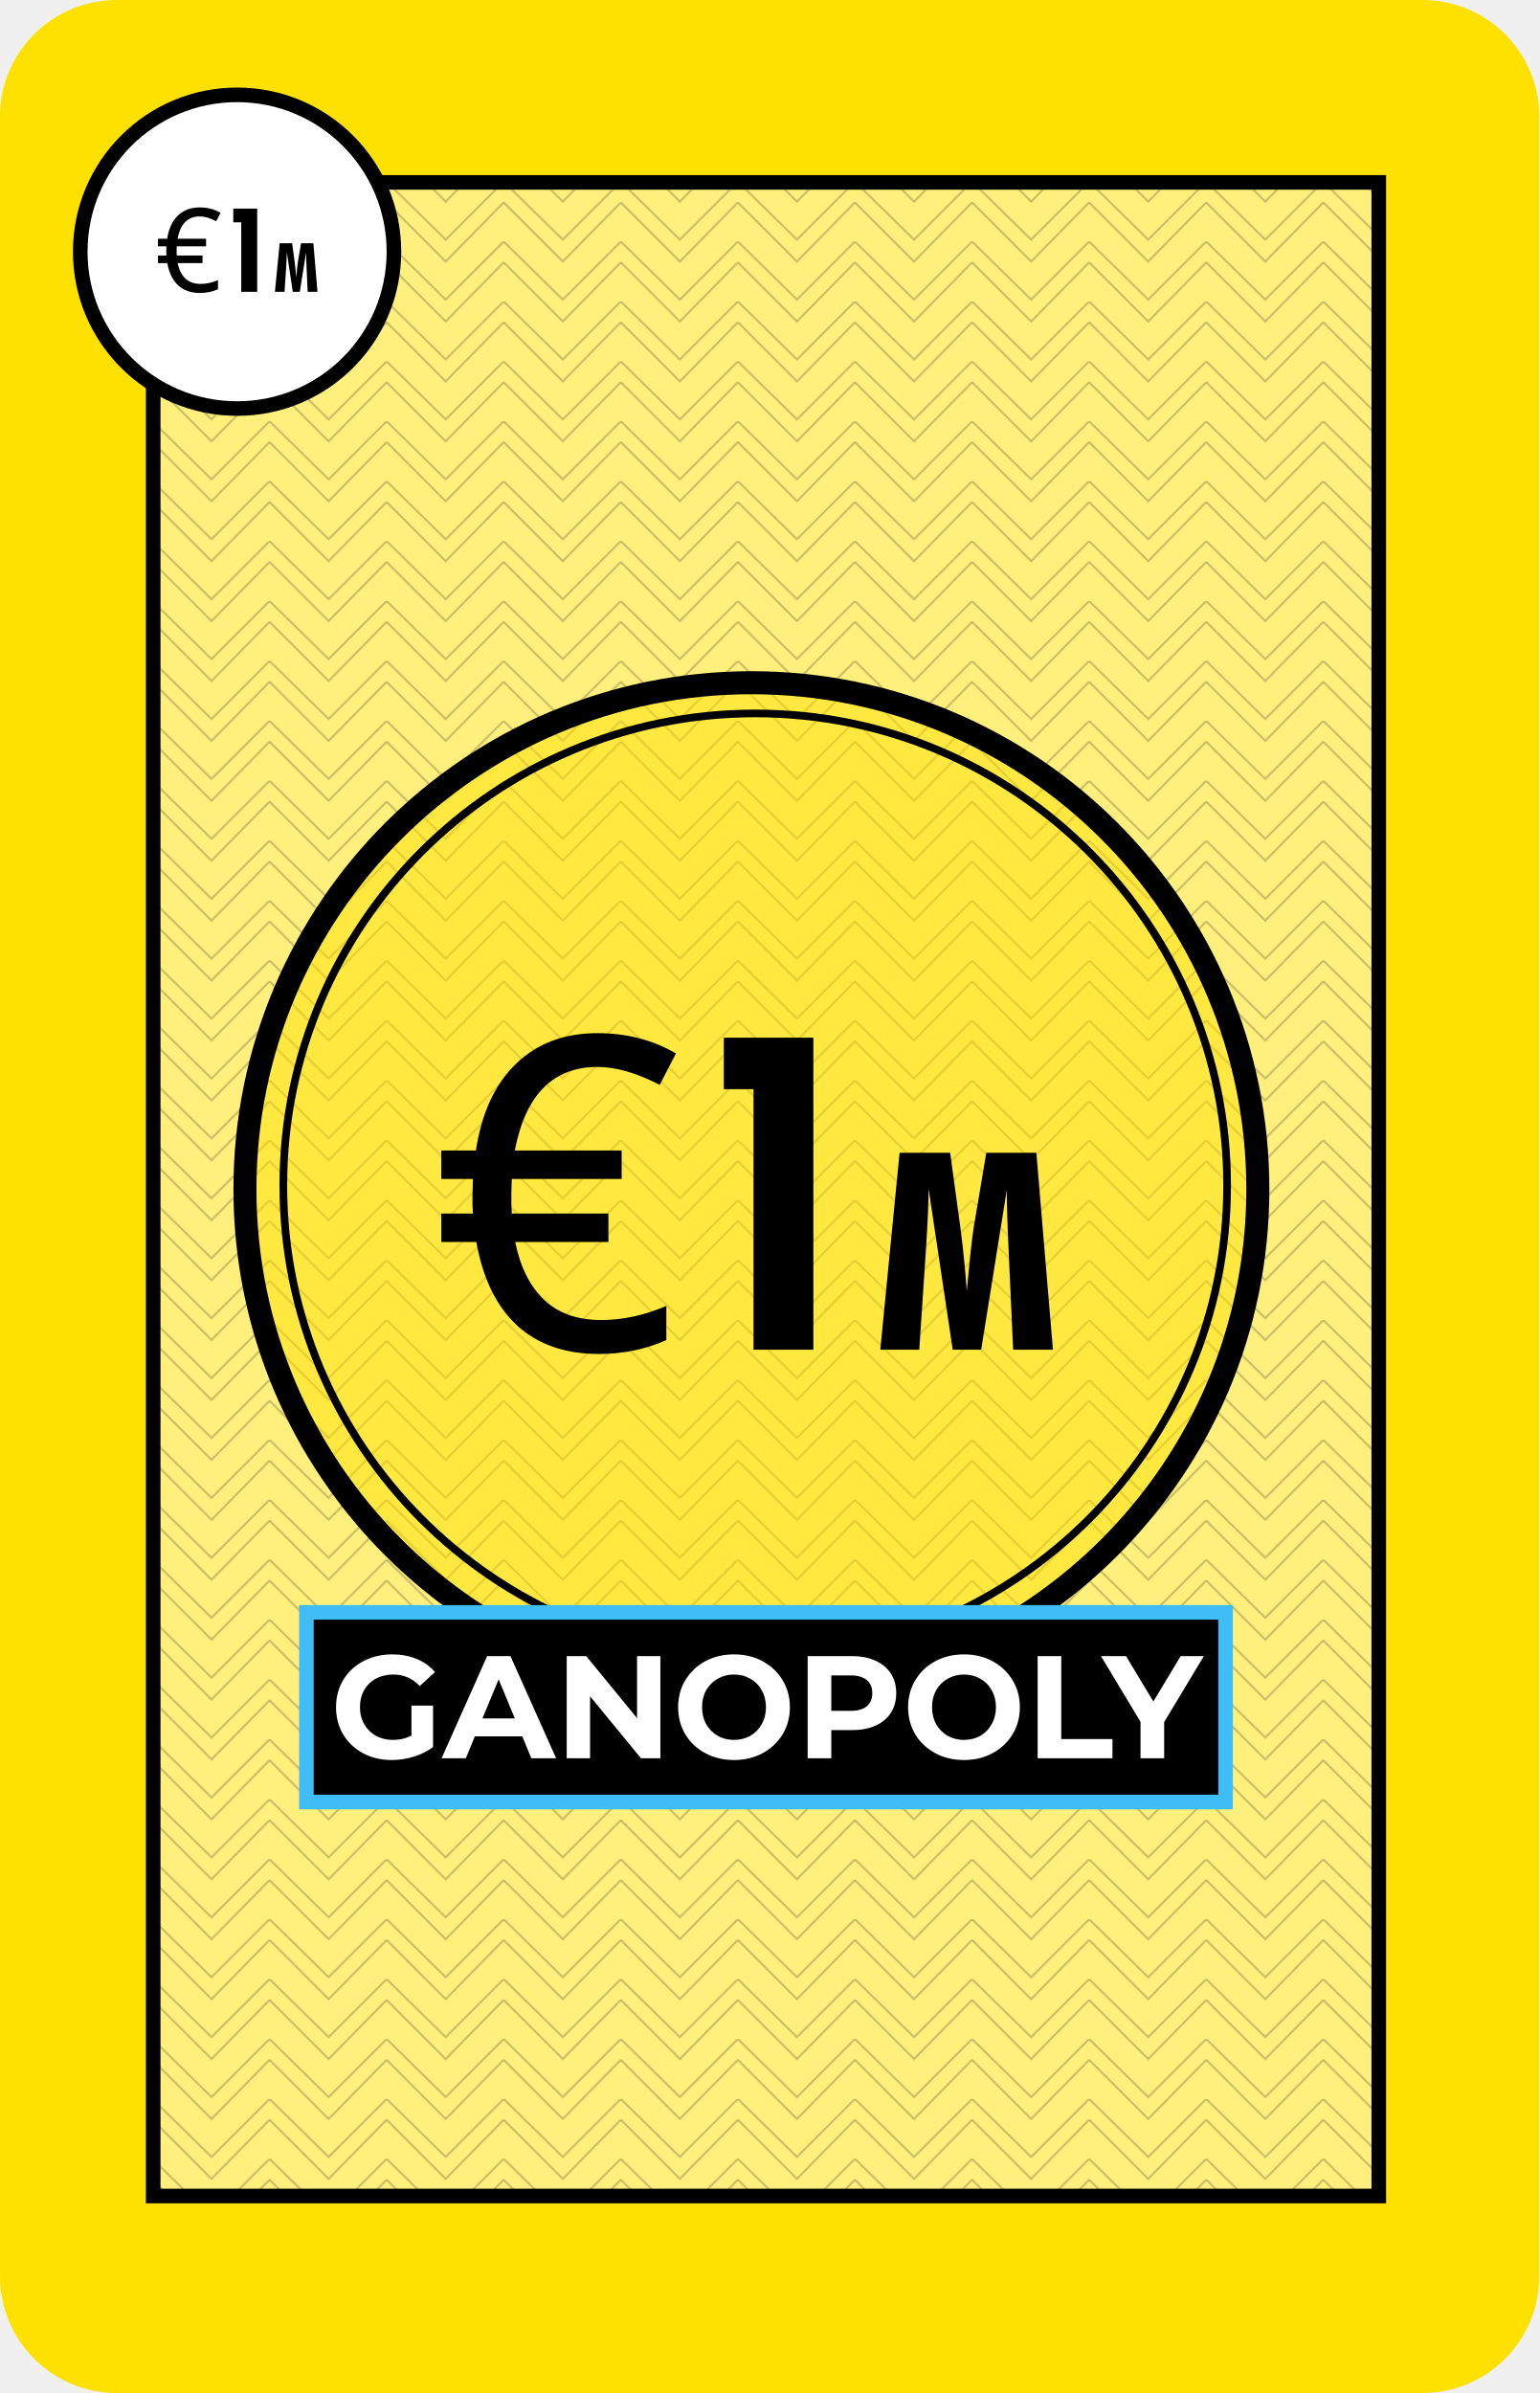
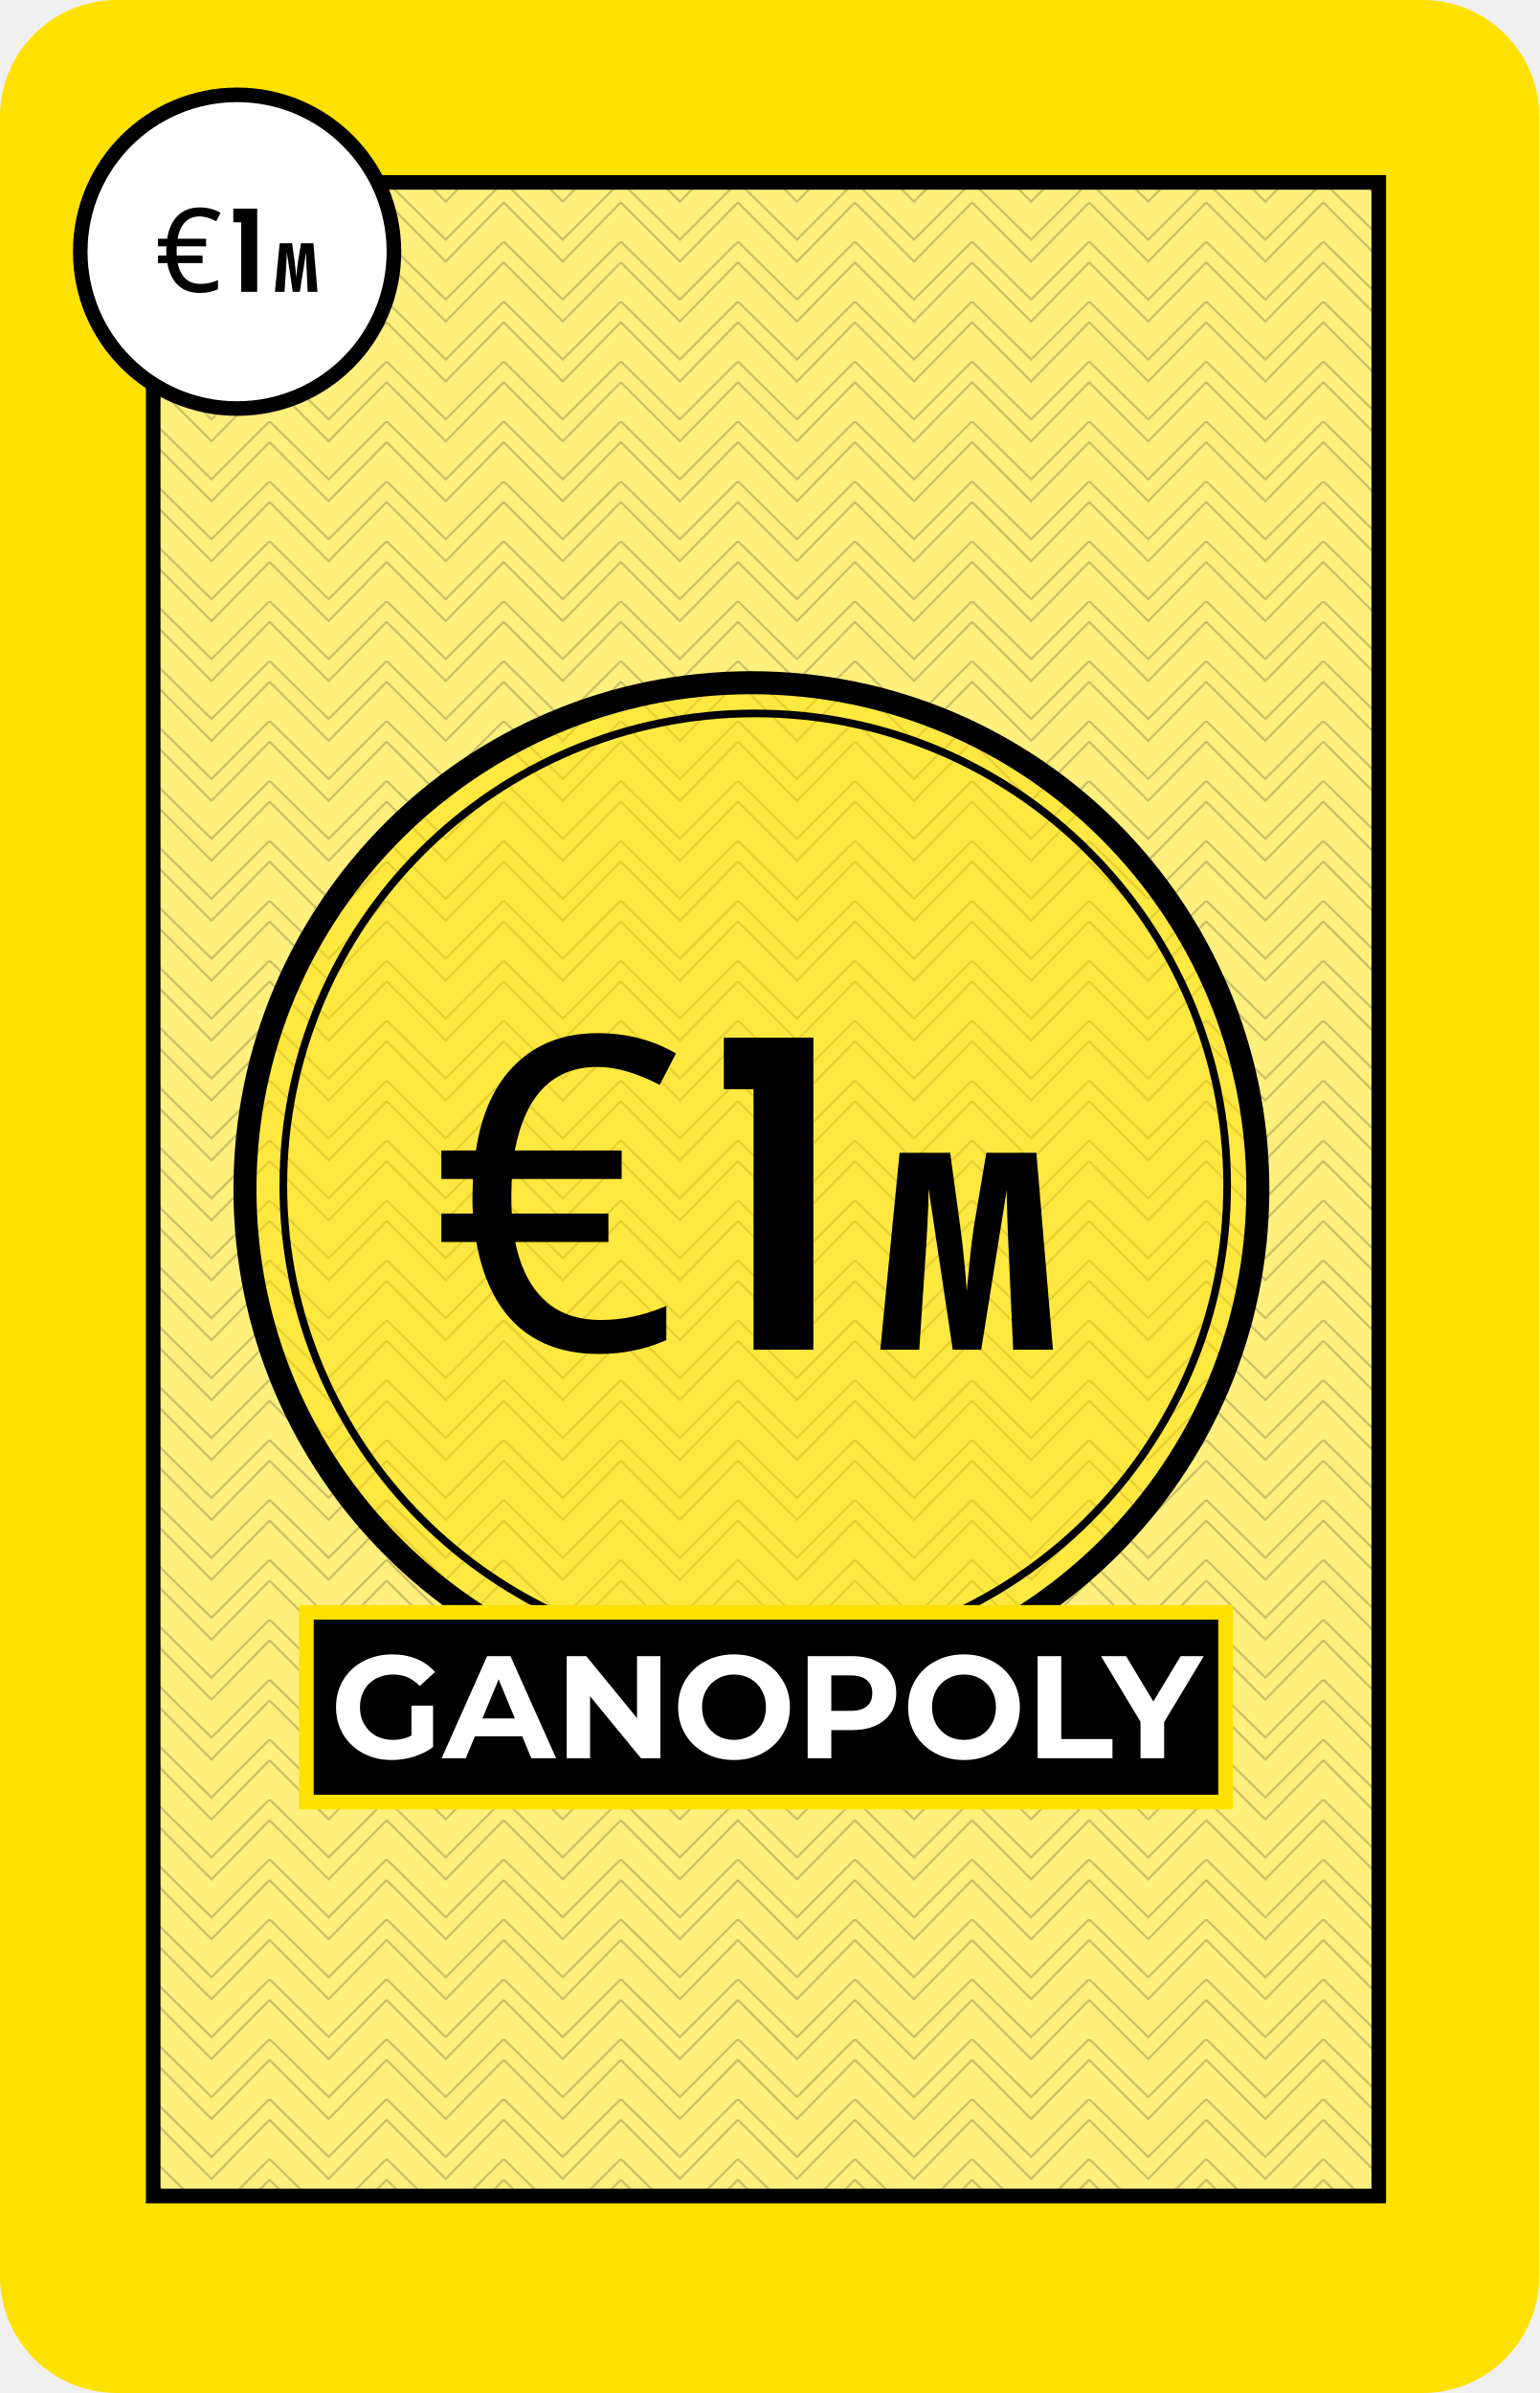
<svg xmlns="http://www.w3.org/2000/svg" xmlns:xlink="http://www.w3.org/1999/xlink" width="211" height="328" viewBox="0 0 211 328" fill="none">
  <rect x="1.43373e-05" y="9.2231e-06" width="211" height="328" rx="16" fill="#FFE100" />
  <rect x="21" y="25" width="168" height="276" fill="#FFF39D" fill-opacity="0.8" />
  <rect x="21" y="25" width="168" height="276" fill="url(#pattern0_129_2346)" />
  <rect x="21" y="25" width="168" height="276" stroke="black" stroke-width="2" />
  <path d="M54 34.5C54 46.374 44.374 56 32.5 56C20.626 56 11 46.374 11 34.5C11 22.626 20.626 13 32.5 13C44.374 13 54 22.626 54 34.5Z" fill="white" stroke="black" stroke-width="2" />
  <path d="M27.364 29.664C25.739 29.664 24.731 30.682 24.34 32.719L28.247 32.719L28.247 33.758L24.231 33.758L24.215 34.195L24.215 34.68L24.231 35.023L27.762 35.023L27.762 36.062L24.356 36.062C24.538 36.969 24.887 37.672 25.403 38.172C25.924 38.667 26.622 38.914 27.497 38.914C28.288 38.914 29.083 38.742 29.88 38.398L29.88 39.648C29.119 39.987 28.296 40.156 27.411 40.156C26.182 40.156 25.187 39.81 24.426 39.117C23.671 38.419 23.174 37.401 22.934 36.062L21.653 36.062L21.653 35.023L22.809 35.023L22.794 34.695L22.794 34.367L22.809 33.758L21.653 33.758L21.653 32.719L22.919 32.719C23.127 31.344 23.616 30.287 24.387 29.547C25.158 28.802 26.15 28.43 27.364 28.43C28.432 28.43 29.387 28.677 30.231 29.172L29.637 30.32C28.794 29.883 28.036 29.664 27.364 29.664ZM33.067 40L33.067 30.477L31.981 30.477L31.981 28.594L35.255 28.594L35.255 40L33.067 40ZM37.685 40L38.337 33.346L40.046 33.346L40.392 35.885C40.444 36.271 40.486 36.641 40.52 36.997C40.556 37.349 40.585 37.693 40.606 38.027C40.661 37.44 40.706 36.978 40.743 36.641C40.782 36.301 40.814 36.049 40.839 35.885L41.267 33.346L42.958 33.346L43.518 40L42.174 40L42.033 36.91C42.029 36.837 42.025 36.728 42.019 36.582C41.979 35.774 41.96 35.112 41.96 34.595L41.094 40L40.132 40L39.316 34.559C39.316 35.011 39.289 35.658 39.234 36.5C39.222 36.691 39.213 36.834 39.207 36.928L39.002 40L37.685 40Z" fill="black" />
  <circle cx="103" cy="163" r="69.422" fill="#FFE100" fill-opacity="0.5" stroke="black" stroke-width="3.156" />
  <path d="M103.526 97.786C139.253 97.786 168.214 126.748 168.214 162.475C168.214 198.201 139.253 227.163 103.526 227.163C67.799 227.163 38.837 198.201 38.837 162.475C38.837 126.748 67.799 97.786 103.526 97.786Z" stroke="black" stroke-width="1.052" />
  <path d="M81.906 146.24C75.812 146.24 72.033 150.059 70.568 157.695L85.216 157.695L85.216 161.592L70.158 161.592L70.099 163.232L70.099 165.049L70.158 166.338L83.4 166.338L83.4 170.234L70.627 170.234C71.31 173.633 72.619 176.27 74.552 178.145C76.505 180 79.123 180.928 82.404 180.928C85.373 180.928 88.351 180.283 91.34 178.994L91.34 183.682C88.488 184.951 85.402 185.586 82.082 185.586C77.472 185.586 73.742 184.287 70.89 181.689C68.058 179.072 66.193 175.254 65.295 170.234L60.49 170.234L60.49 166.338L64.826 166.338L64.767 165.107L64.767 163.877L64.826 161.592L60.49 161.592L60.49 157.695L65.236 157.695C66.017 152.539 67.853 148.574 70.744 145.801C73.634 143.008 77.355 141.611 81.906 141.611C85.91 141.611 89.494 142.539 92.658 144.395L90.431 148.701C87.267 147.061 84.425 146.24 81.906 146.24ZM103.293 185L103.293 149.287L99.22 149.287L99.22 142.227L111.496 142.227L111.496 185L103.293 185ZM120.67 185L123.314 158.005L130.247 158.005L131.653 168.304C131.862 169.869 132.035 171.373 132.17 172.815C132.318 174.245 132.435 175.638 132.522 176.994C132.743 174.615 132.928 172.741 133.076 171.373C133.236 169.993 133.366 168.97 133.465 168.304L135.203 158.005L142.062 158.005L144.336 185L138.882 185L138.309 172.464C138.296 172.168 138.278 171.725 138.253 171.133C138.093 167.854 138.013 165.167 138.013 163.071L134.5 185L130.599 185L127.289 162.923C127.289 164.76 127.178 167.386 126.956 170.8C126.907 171.577 126.87 172.156 126.845 172.538L126.013 185L120.67 185Z" fill="black" />
-   <rect x="42" y="221" width="126" height="26" fill="black" stroke="#3FBDF7" stroke-width="2" />
+   <rect x="42" y="221" width="126" height="26" fill="black" stroke="#FFE100" stroke-width="2" />
  <path d="M56.403 233.78H59.363V239.46C58.603 240.033 57.723 240.473 56.723 240.78C55.723 241.087 54.717 241.24 53.703 241.24C52.25 241.24 50.943 240.933 49.783 240.32C48.623 239.693 47.71 238.833 47.043 237.74C46.39 236.633 46.063 235.387 46.063 234C46.063 232.613 46.39 231.373 47.043 230.28C47.71 229.173 48.63 228.313 49.803 227.7C50.977 227.073 52.297 226.76 53.763 226.76C54.99 226.76 56.103 226.967 57.103 227.38C58.103 227.793 58.943 228.393 59.623 229.18L57.543 231.1C56.543 230.047 55.337 229.52 53.923 229.52C53.03 229.52 52.237 229.707 51.543 230.08C50.85 230.453 50.31 230.98 49.923 231.66C49.537 232.34 49.343 233.12 49.343 234C49.343 234.867 49.537 235.64 49.923 236.32C50.31 237 50.843 237.533 51.523 237.92C52.217 238.293 53.003 238.48 53.883 238.48C54.817 238.48 55.657 238.28 56.403 237.88V233.78ZM71.593 238H65.093L63.853 241H60.533L66.773 227H69.973L76.233 241H72.833L71.593 238ZM70.573 235.54L68.353 230.18L66.133 235.54H70.573ZM90.525 227V241H87.865L80.885 232.5V241H77.685V227H80.365L87.325 235.5V227H90.525ZM100.618 241.24C99.164 241.24 97.851 240.927 96.678 240.3C95.518 239.673 94.604 238.813 93.938 237.72C93.284 236.613 92.958 235.373 92.958 234C92.958 232.627 93.284 231.393 93.938 230.3C94.604 229.193 95.518 228.327 96.678 227.7C97.851 227.073 99.164 226.76 100.618 226.76C102.071 226.76 103.378 227.073 104.538 227.7C105.698 228.327 106.611 229.193 107.278 230.3C107.944 231.393 108.278 232.627 108.278 234C108.278 235.373 107.944 236.613 107.278 237.72C106.611 238.813 105.698 239.673 104.538 240.3C103.378 240.927 102.071 241.24 100.618 241.24ZM100.618 238.48C101.444 238.48 102.191 238.293 102.858 237.92C103.524 237.533 104.044 237 104.418 236.32C104.804 235.64 104.998 234.867 104.998 234C104.998 233.133 104.804 232.36 104.418 231.68C104.044 231 103.524 230.473 102.858 230.1C102.191 229.713 101.444 229.52 100.618 229.52C99.791 229.52 99.044 229.713 98.378 230.1C97.711 230.473 97.184 231 96.798 231.68C96.424 232.36 96.238 233.133 96.238 234C96.238 234.867 96.424 235.64 96.798 236.32C97.184 237 97.711 237.533 98.378 237.92C99.044 238.293 99.791 238.48 100.618 238.48ZM116.773 227C118.013 227 119.086 227.207 119.993 227.62C120.913 228.033 121.619 228.62 122.113 229.38C122.606 230.14 122.853 231.04 122.853 232.08C122.853 233.107 122.606 234.007 122.113 234.78C121.619 235.54 120.913 236.127 119.993 236.54C119.086 236.94 118.013 237.14 116.773 237.14H113.953V241H110.713V227H116.773ZM116.593 234.5C117.566 234.5 118.306 234.293 118.813 233.88C119.319 233.453 119.573 232.853 119.573 232.08C119.573 231.293 119.319 230.693 118.813 230.28C118.306 229.853 117.566 229.64 116.593 229.64H113.953V234.5H116.593ZM132.141 241.24C130.688 241.24 129.375 240.927 128.201 240.3C127.041 239.673 126.128 238.813 125.461 237.72C124.808 236.613 124.481 235.373 124.481 234C124.481 232.627 124.808 231.393 125.461 230.3C126.128 229.193 127.041 228.327 128.201 227.7C129.375 227.073 130.688 226.76 132.141 226.76C133.595 226.76 134.901 227.073 136.061 227.7C137.221 228.327 138.135 229.193 138.801 230.3C139.468 231.393 139.801 232.627 139.801 234C139.801 235.373 139.468 236.613 138.801 237.72C138.135 238.813 137.221 239.673 136.061 240.3C134.901 240.927 133.595 241.24 132.141 241.24ZM132.141 238.48C132.968 238.48 133.715 238.293 134.381 237.92C135.048 237.533 135.568 237 135.941 236.32C136.328 235.64 136.521 234.867 136.521 234C136.521 233.133 136.328 232.36 135.941 231.68C135.568 231 135.048 230.473 134.381 230.1C133.715 229.713 132.968 229.52 132.141 229.52C131.315 229.52 130.568 229.713 129.901 230.1C129.235 230.473 128.708 231 128.321 231.68C127.948 232.36 127.761 233.133 127.761 234C127.761 234.867 127.948 235.64 128.321 236.32C128.708 237 129.235 237.533 129.901 237.92C130.568 238.293 131.315 238.48 132.141 238.48ZM142.236 227H145.476V238.36H152.496V241H142.236V227ZM159.581 236.04V241H156.341V236L150.921 227H154.361L158.101 233.22L161.841 227H165.021L159.581 236.04Z" fill="white" />
  <defs>
    <pattern id="pattern0_129_2346" patternUnits="userSpaceOnUse" patternTransform="matrix(16.05 0 0 8.2125 20.894 24.8931)" preserveAspectRatio="none" viewBox="-0.354 -0.356 53.5 27.375" width="1" height="1">
      <use xlink:href="#pattern0_129_2346_inner" transform="translate(-53.5 -27.375)" />
      <use xlink:href="#pattern0_129_2346_inner" transform="translate(0 -27.375)" />
      <use xlink:href="#pattern0_129_2346_inner" transform="translate(-53.5 0)" />
      <g id="pattern0_129_2346_inner">
        <path d="M0 0L27 26.5L53.5 0M0 9.5L27 36.5L53.5 9.5" stroke="black" stroke-opacity="0.2" />
      </g>
    </pattern>
  </defs>
</svg>
